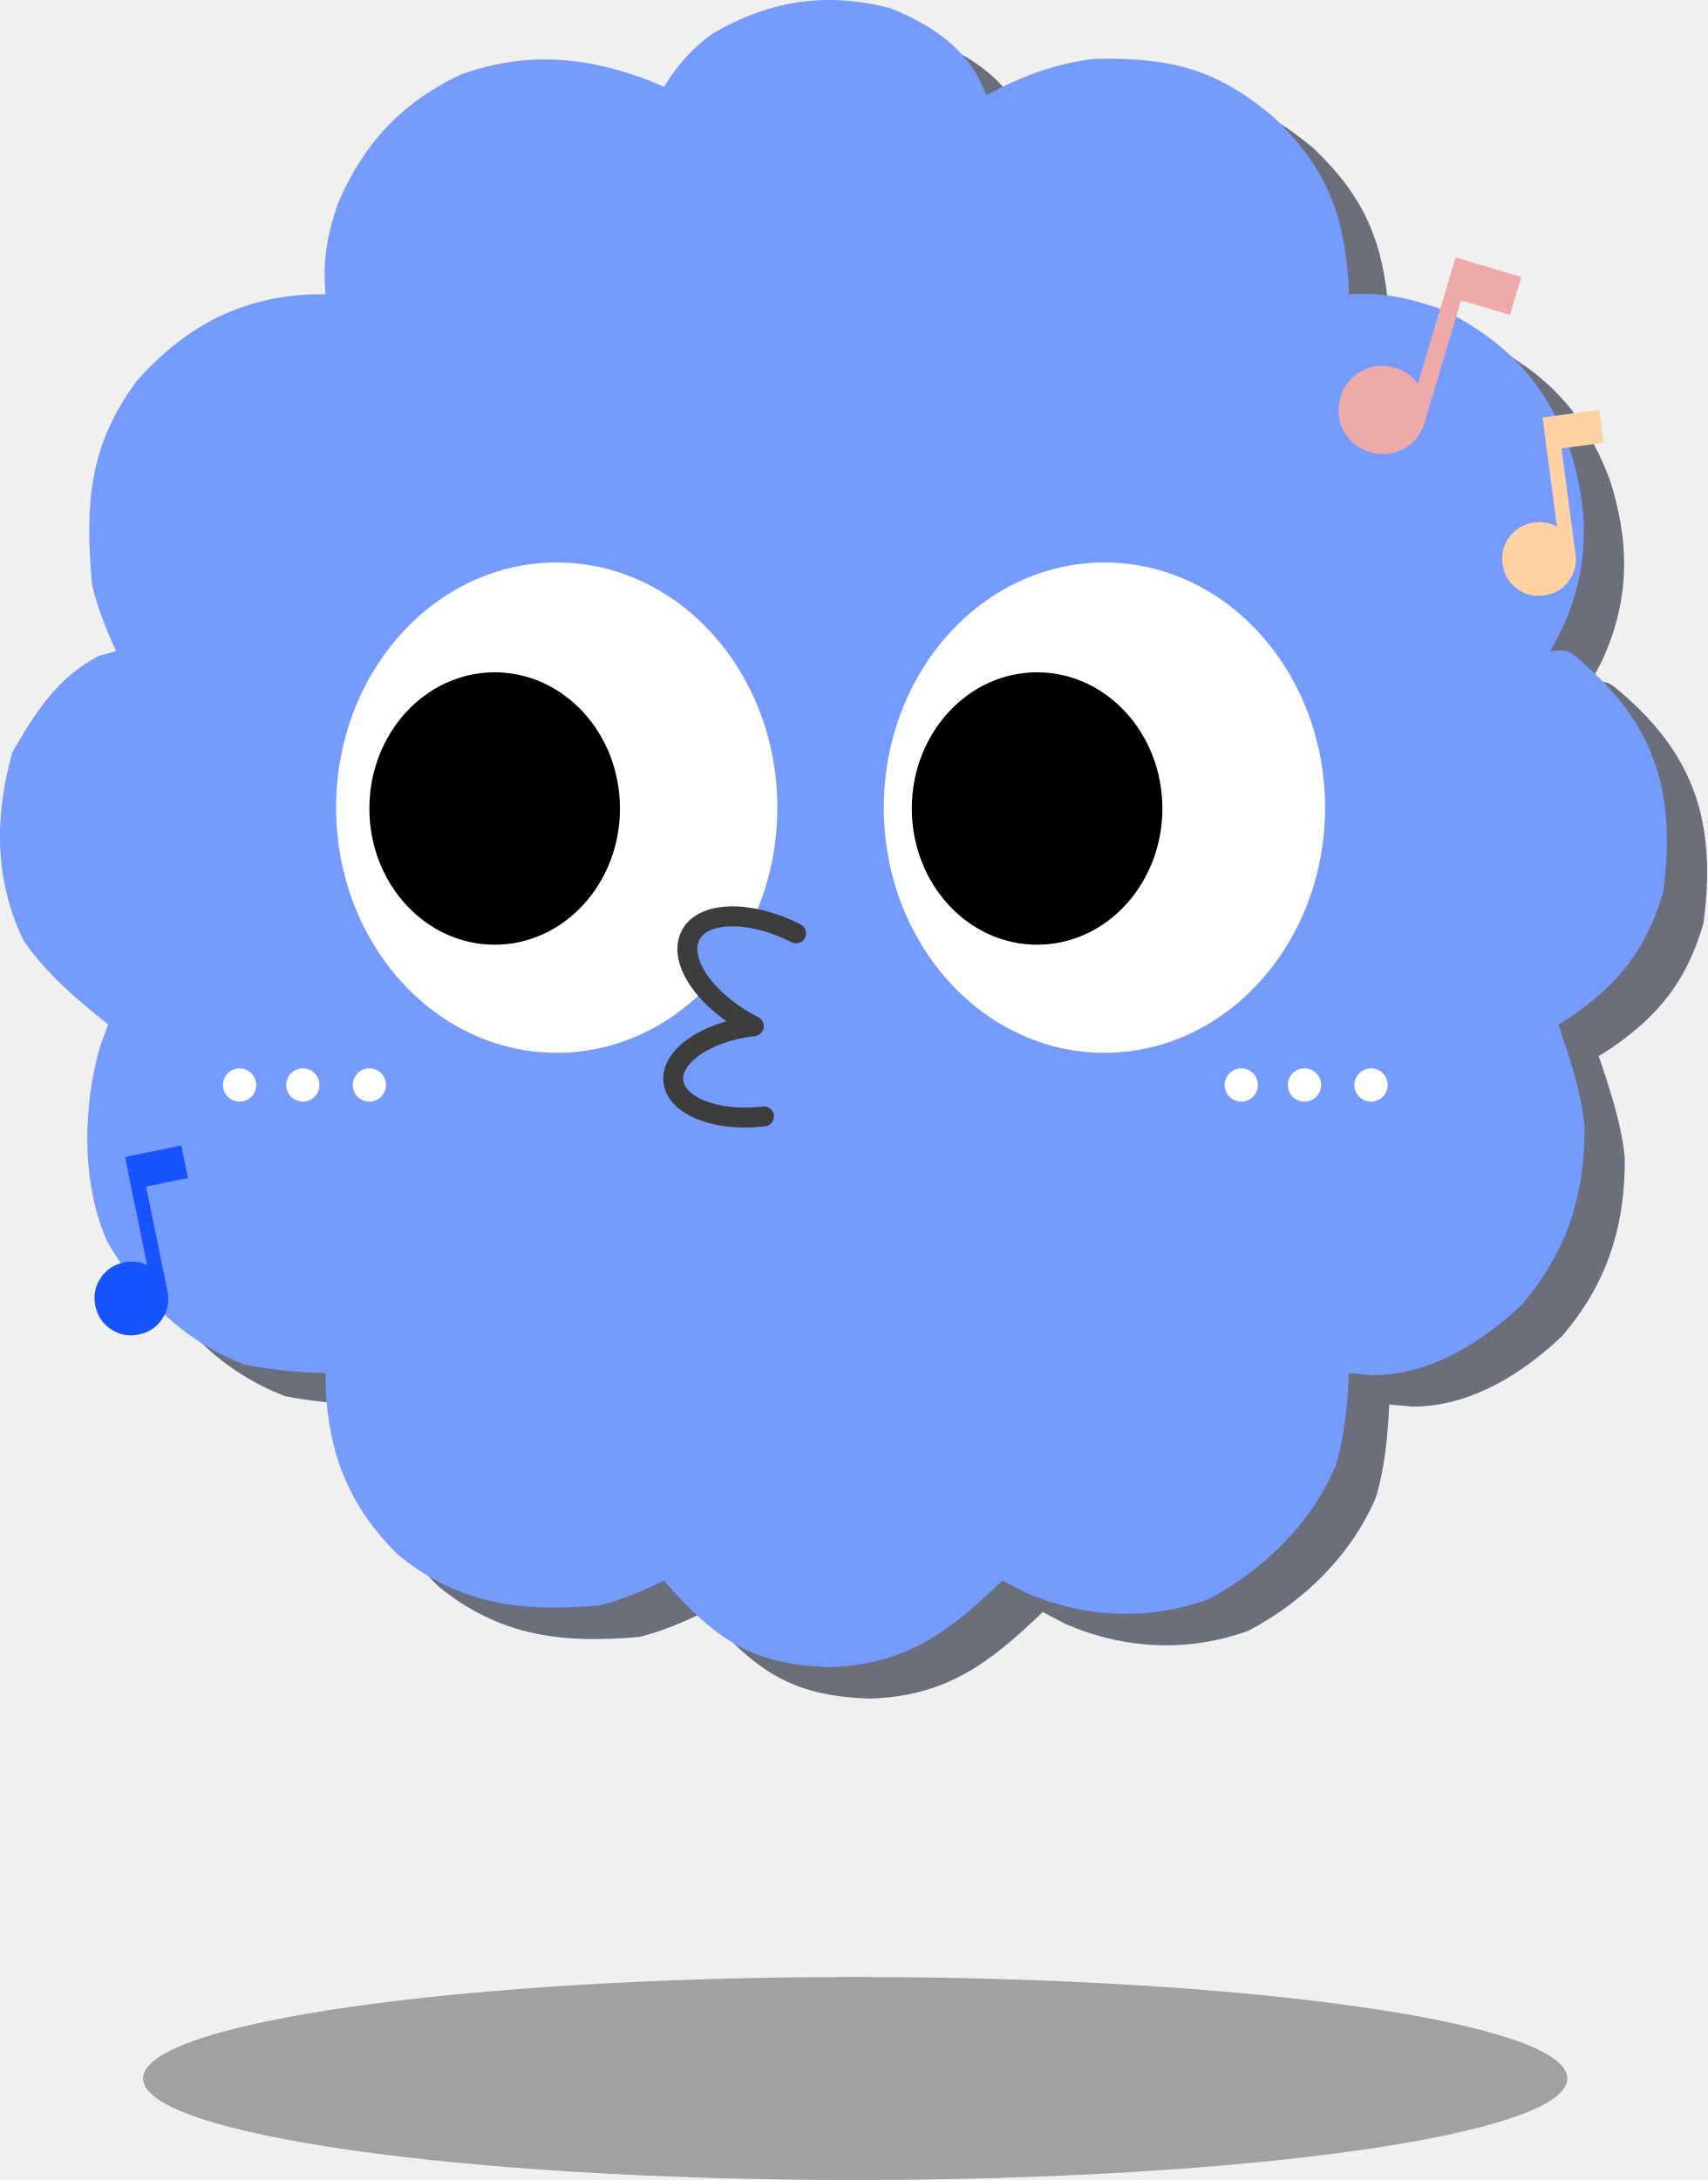
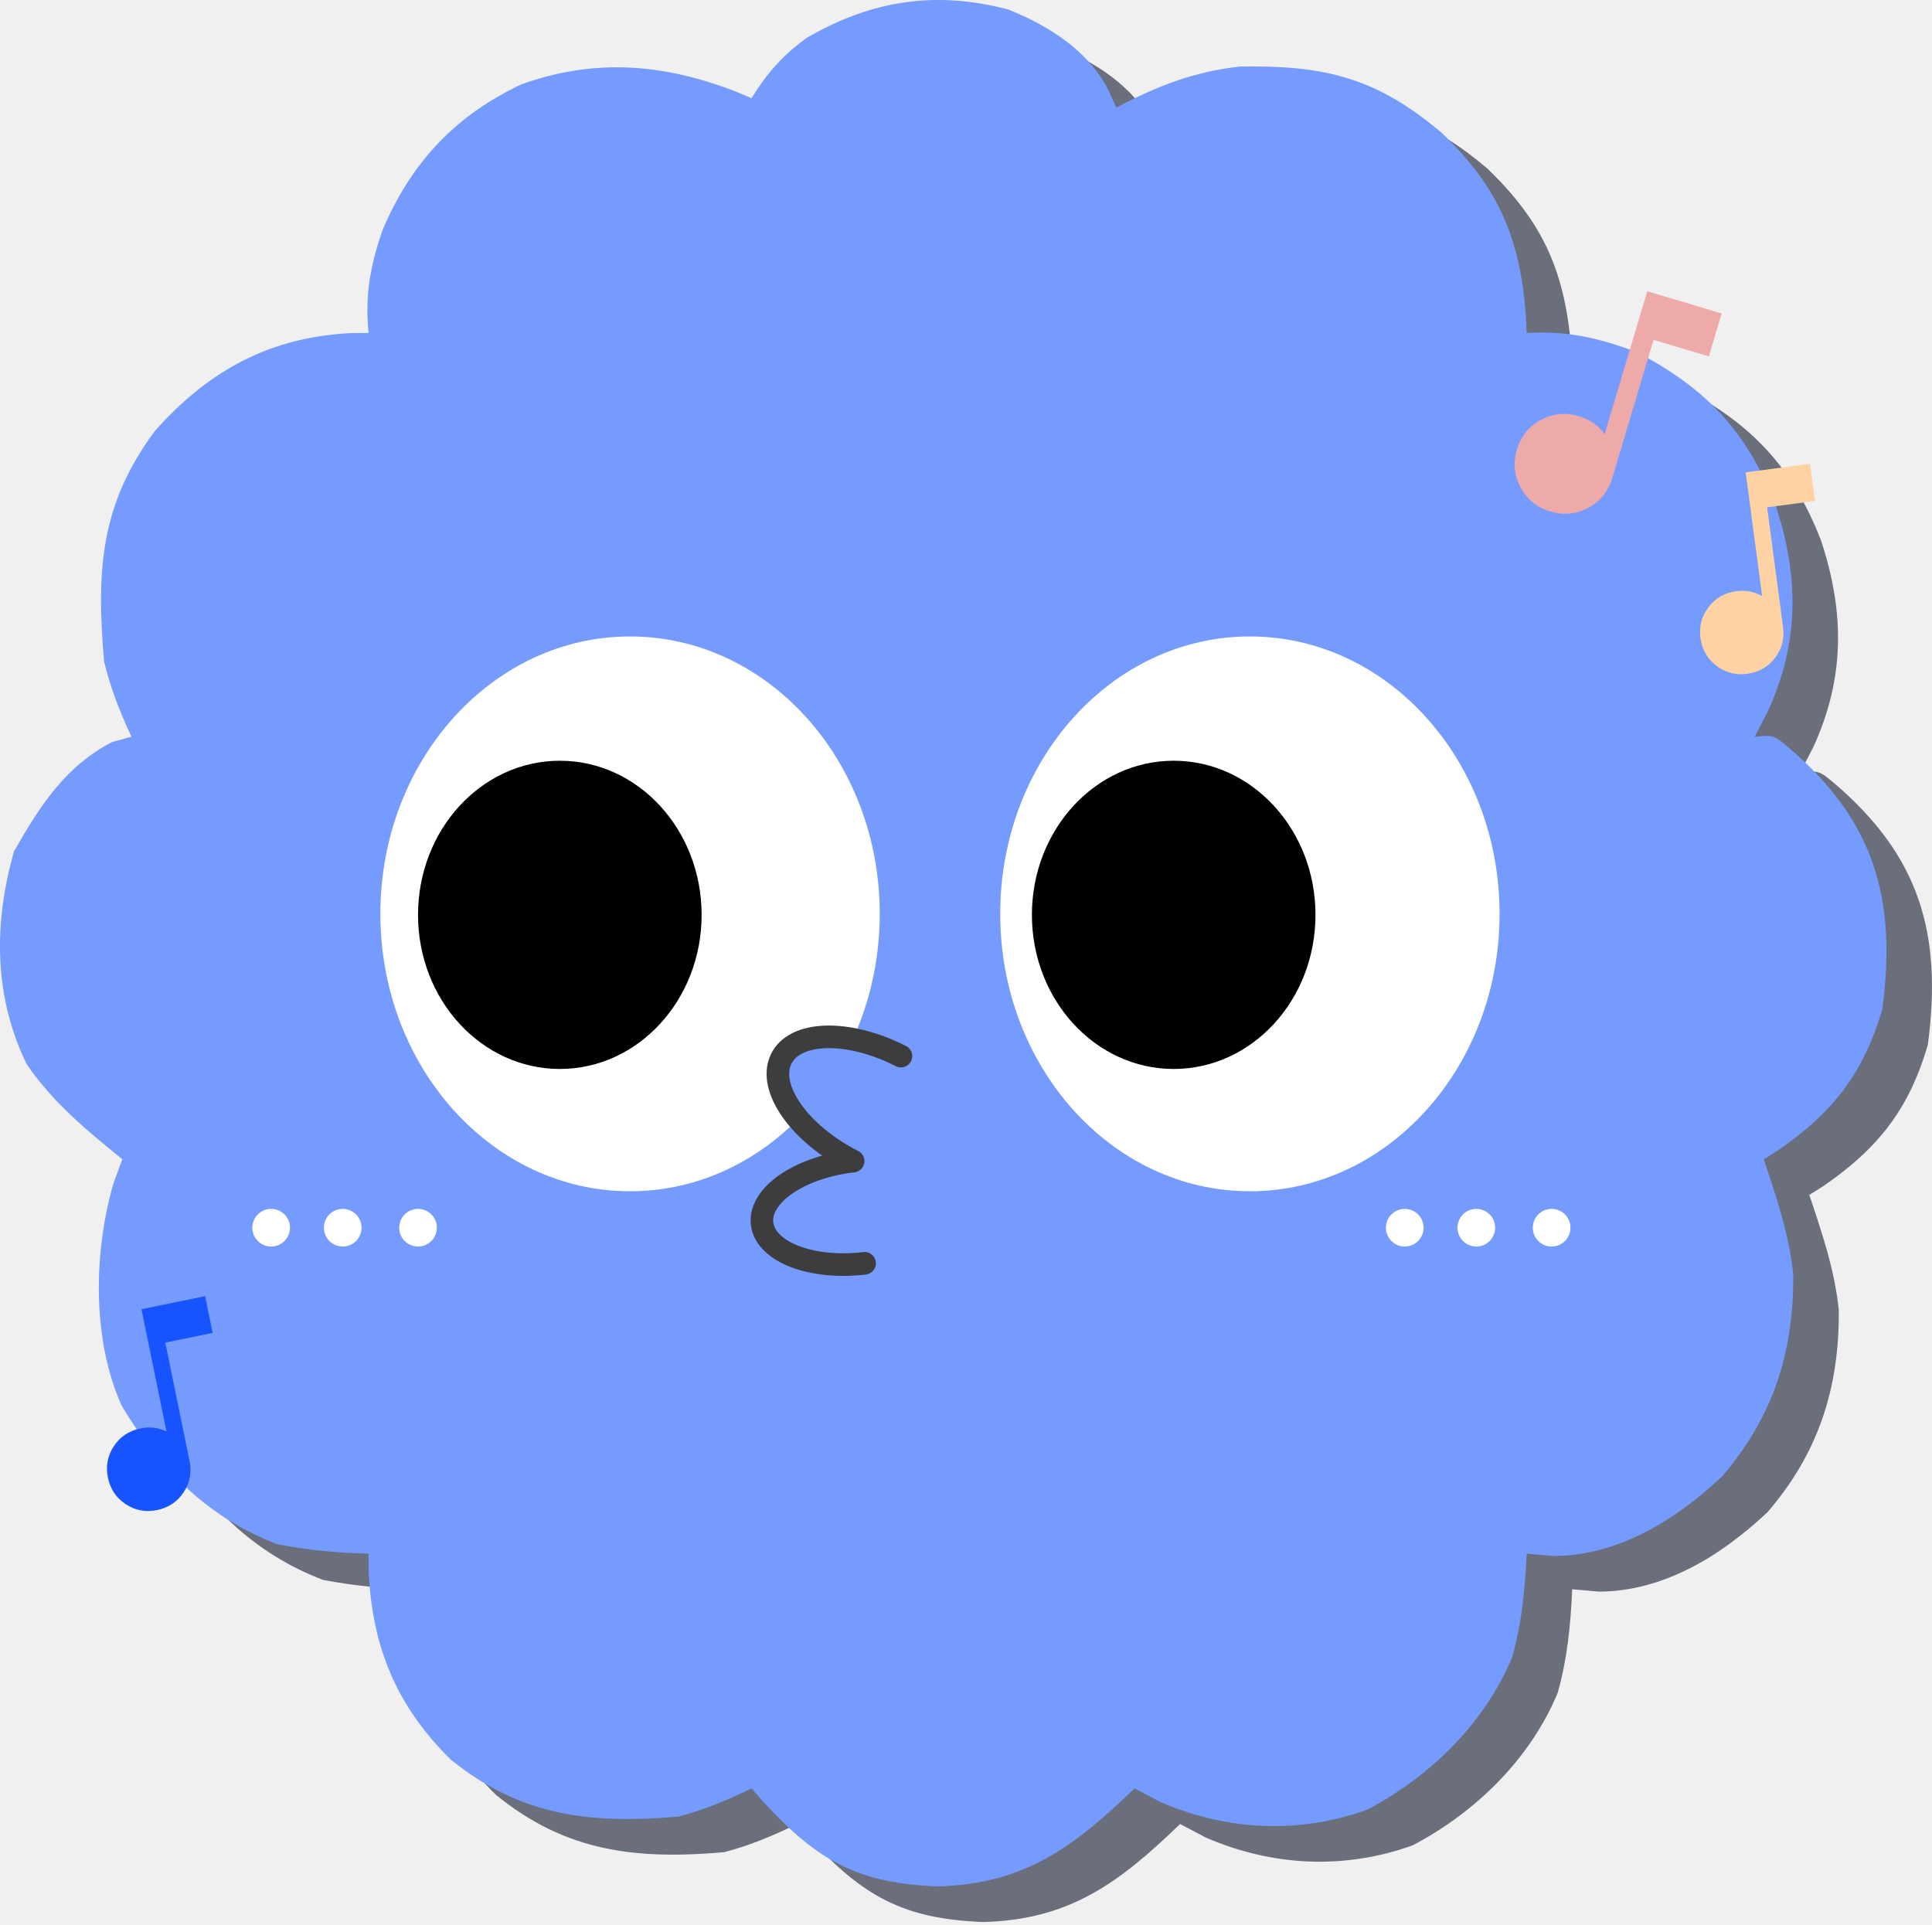
- <svg xmlns="http://www.w3.org/2000/svg" width="513" height="655" viewBox="0 0 513 655" fill="none">
-   <path d="M487.211 208.121C483.05 204.627 483.051 204.626 478 205.09C479.148 202.878 480.298 200.669 481.482 198.39C489.888 180.038 489.816 162.696 483.598 143.693C475.989 123.929 464.97 112.454 446.524 102.866C436.521 99.2 428.079 97.216 417.468 97.878C417.406 96.49 417.344 95.101 417.28 93.671C415.76 72.621 409.995 59.233 394.919 44.74C377.536 29.997 363.628 26.723 341.28 27.142C329.229 28.444 319.219 32.347 308.51 38.039C307.475 35.73 307.475 35.73 306.419 33.374C300.897 22.725 290.541 16.307 279.793 11.976C260.548 6.913 243.514 9.535 226.356 19.476C220.091 23.98 215.718 28.893 211.655 35.547C210.392 35.007 209.128 34.466 207.825 33.91C188.552 26.402 170.372 24.805 150.67 31.806C133.14 40.014 121.204 52.574 113.596 70.763C110.427 80.038 108.951 87.969 109.964 97.878C107.762 97.888 107.761 97.888 105.517 97.897C84.081 98.916 67.715 107.571 53.215 123.903C38.734 143.418 37.637 160.895 39.745 185.144C41.542 192.452 43.827 198.262 47.009 205.09C45.312 205.553 43.615 206.017 41.865 206.493C29.514 212.853 22.722 223.421 15.834 235.479C10.37 254.546 10.415 274.093 19.194 292.074C26.089 302.155 35.224 309.726 44.589 317.289C43.413 320.461 43.412 320.461 42.213 323.697C36.954 341.915 36.492 365.032 44.352 382.611C54.436 399.647 67.413 412.51 85.749 419.514C93.835 421.072 101.745 421.815 109.964 422.008C109.969 423.519 109.977 425.029 109.983 426.586C110.89 446.83 117.359 462.409 131.669 476.588C150.358 491.806 168.954 493.834 192.287 491.821C199.324 489.951 205.049 487.541 211.655 484.339C212.683 485.513 213.712 486.686 214.77 487.896C229.238 503.711 240.073 509.564 261.144 510.364C283.997 509.744 297.092 500.036 313.35 484.339C315.598 485.523 317.845 486.705 320.16 487.925C337.854 495.602 356.982 496.523 375.122 489.998C391.61 481.336 406.216 467.249 413.581 449.59C416.165 440.526 417.045 431.419 417.468 422.008C419.815 422.214 422.161 422.42 424.579 422.631C441.694 422.561 457.005 413.15 469.355 401.497C482.816 385.843 488.407 368.658 488.253 347.88C487.19 337.283 483.775 327.323 480.42 317.289C481.678 316.498 482.938 315.708 484.234 314.892C498.594 304.999 506.924 294.582 511.899 277.396C515.856 247.683 509.488 227.207 487.211 208.121Z" fill="#6B6F7C" />
-   <path d="M475.115 198.66C470.954 195.166 470.955 195.166 465.904 195.629C467.053 193.417 468.202 191.208 469.386 188.929C477.792 170.577 477.721 153.235 471.502 134.232C463.894 114.468 452.875 102.993 434.428 93.405C424.425 89.739 415.983 87.755 405.373 88.417C405.31 87.029 405.248 85.641 405.184 84.21C403.665 63.16 397.899 49.772 382.823 35.279C365.44 20.537 351.532 17.262 329.185 17.681C317.134 18.983 307.123 22.886 296.414 28.578C295.379 26.269 295.379 26.269 294.323 23.913C288.802 13.264 278.445 6.846 267.697 2.515C248.452 -2.548 231.419 0.074 214.26 10.015C207.996 14.519 203.623 19.432 199.56 26.086C198.296 25.546 197.033 25.005 195.73 24.449C176.456 16.941 158.276 15.344 138.574 22.345C121.044 30.552 109.109 43.113 101.5 61.302C98.331 70.578 96.855 78.508 97.868 88.417C95.667 88.427 95.665 88.427 93.421 88.437C71.985 89.455 55.619 98.11 41.119 114.442C26.639 133.957 25.541 151.434 27.649 175.683C29.447 182.991 31.731 188.801 34.913 195.629C33.216 196.092 31.519 196.556 29.769 197.032C17.419 203.392 10.626 213.96 3.738 226.018C-1.726 245.085 -1.681 264.632 7.098 282.613C13.993 292.694 23.128 300.265 32.493 307.828C31.318 311 31.316 311 30.118 314.236C24.858 332.454 24.396 355.571 32.257 373.15C42.34 390.186 55.318 403.049 73.653 410.053C81.74 411.611 89.649 412.354 97.868 412.547C97.873 414.058 97.881 415.568 97.888 417.125C98.794 437.369 105.264 452.948 119.574 467.127C138.263 482.346 156.859 484.373 180.192 482.36C187.229 480.49 192.953 478.08 199.56 474.878C200.588 476.052 201.616 477.226 202.674 478.435C217.143 494.25 227.978 500.103 249.048 500.903C271.902 500.283 284.996 490.575 301.254 474.878C303.502 476.062 305.75 477.244 308.064 478.464C325.758 486.141 344.886 487.062 363.026 480.537C379.514 471.875 394.12 457.788 401.485 440.129C404.069 431.065 404.949 421.958 405.373 412.547C407.72 412.753 410.065 412.959 412.483 413.17C429.598 413.1 444.909 403.689 457.259 392.036C470.72 376.382 476.312 359.197 476.157 338.42C475.095 327.822 471.679 317.862 468.324 307.828C469.582 307.037 470.843 306.247 472.139 305.431C486.498 295.538 494.828 285.122 499.803 267.935C503.761 238.222 497.392 217.746 475.115 198.66Z" fill="#769BFF" />
+ <svg xmlns="http://www.w3.org/2000/svg" width="513" height="511" viewBox="0 0 513 511" fill="none">
+   <path d="M487.211 208.121C483.05 204.627 483.051 204.626 478 205.09C479.148 202.878 480.298 200.669 481.482 198.39C489.888 180.038 489.816 162.696 483.598 143.693C475.989 123.929 464.97 112.454 446.524 102.866C436.521 99.2 428.079 97.216 417.468 97.878C417.406 96.49 417.344 95.101 417.28 93.671C415.76 72.621 409.995 59.233 394.919 44.74C377.536 29.997 363.628 26.723 341.28 27.142C329.229 28.444 319.219 32.347 308.51 38.039C307.475 35.73 307.475 35.73 306.419 33.374C300.897 22.725 290.541 16.307 279.793 11.976C260.548 6.913 243.514 9.535 226.356 19.476C220.091 23.98 215.718 28.893 211.655 35.547C210.392 35.007 209.128 34.466 207.825 33.91C188.552 26.402 170.372 24.805 150.67 31.806C133.14 40.014 121.204 52.574 113.596 70.763C110.427 80.038 108.951 87.969 109.964 97.878C107.762 97.888 107.761 97.888 105.517 97.897C84.081 98.916 67.715 107.571 53.215 123.903C38.734 143.418 37.637 160.895 39.745 185.144C41.542 192.452 43.827 198.262 47.009 205.09C45.312 205.553 43.615 206.017 41.865 206.493C29.514 212.853 22.722 223.421 15.834 235.479C10.37 254.546 10.415 274.093 19.194 292.074C26.089 302.155 35.224 309.726 44.589 317.289C43.413 320.461 43.412 320.461 42.213 323.697C36.954 341.915 36.492 365.032 44.352 382.611C54.436 399.647 67.413 412.51 85.749 419.514C93.835 421.072 101.745 421.815 109.964 422.008C109.969 423.519 109.977 425.029 109.983 426.586C110.89 446.83 117.359 462.409 131.669 476.588C150.358 491.806 168.954 493.834 192.287 491.821C199.324 489.951 205.049 487.541 211.655 484.339C212.684 485.513 213.712 486.686 214.77 487.896C229.238 503.711 240.073 509.564 261.144 510.364C283.997 509.744 297.092 500.036 313.35 484.339C315.598 485.523 317.845 486.705 320.16 487.925C337.854 495.602 356.982 496.523 375.122 489.998C391.61 481.336 406.216 467.249 413.581 449.59C416.165 440.526 417.045 431.419 417.468 422.008C419.815 422.214 422.161 422.42 424.579 422.631C441.694 422.561 457.005 413.15 469.355 401.497C482.816 385.843 488.407 368.658 488.253 347.88C487.19 337.283 483.775 327.323 480.42 317.289C481.678 316.498 482.938 315.708 484.234 314.892C498.594 304.999 506.924 294.582 511.899 277.396C515.856 247.683 509.488 227.207 487.211 208.121Z" fill="#6B6F7C" />
+   <path d="M475.115 198.66C470.954 195.166 470.955 195.166 465.904 195.629C467.053 193.417 468.202 191.208 469.386 188.929C477.792 170.577 477.721 153.235 471.502 134.232C463.894 114.468 452.875 102.993 434.428 93.405C424.425 89.739 415.983 87.755 405.373 88.417C405.31 87.029 405.248 85.641 405.184 84.21C403.665 63.16 397.899 49.772 382.823 35.279C365.44 20.537 351.532 17.262 329.185 17.681C317.134 18.983 307.123 22.886 296.414 28.578C295.379 26.269 295.379 26.269 294.323 23.913C288.802 13.264 278.445 6.846 267.697 2.515C248.452 -2.548 231.419 0.074 214.26 10.015C207.996 14.519 203.623 19.432 199.56 26.086C198.296 25.546 197.033 25.005 195.73 24.449C176.456 16.941 158.276 15.344 138.574 22.345C121.044 30.552 109.109 43.113 101.5 61.302C98.331 70.578 96.855 78.508 97.868 88.417C95.667 88.427 95.665 88.427 93.421 88.437C71.985 89.455 55.619 98.11 41.119 114.442C26.639 133.957 25.541 151.434 27.649 175.683C29.447 182.991 31.731 188.801 34.913 195.629C33.216 196.092 31.519 196.556 29.769 197.032C17.419 203.392 10.626 213.96 3.738 226.018C-1.726 245.085 -1.681 264.632 7.098 282.613C13.993 292.694 23.128 300.265 32.493 307.828C31.318 311 31.316 311 30.118 314.236C24.858 332.454 24.396 355.571 32.257 373.15C42.34 390.186 55.318 403.049 73.653 410.053C81.74 411.611 89.649 412.354 97.868 412.547C97.873 414.058 97.881 415.568 97.888 417.125C98.794 437.369 105.264 452.948 119.574 467.127C138.263 482.346 156.859 484.373 180.191 482.36C187.229 480.49 192.953 478.08 199.56 474.878C200.588 476.052 201.616 477.226 202.674 478.435C217.143 494.25 227.978 500.103 249.048 500.903C271.902 500.283 284.996 490.575 301.255 474.878C303.502 476.062 305.75 477.244 308.064 478.464C325.758 486.141 344.886 487.062 363.026 480.537C379.514 471.875 394.12 457.788 401.485 440.129C404.069 431.065 404.949 421.958 405.373 412.547C407.72 412.753 410.065 412.959 412.483 413.17C429.598 413.1 444.909 403.689 457.259 392.036C470.72 376.382 476.312 359.197 476.157 338.42C475.095 327.822 471.679 317.862 468.324 307.828C469.582 307.037 470.843 306.247 472.139 305.431C486.498 295.538 494.828 285.122 499.803 267.935C503.761 238.222 497.392 217.746 475.115 198.66Z" fill="#769BFF" />
  <path d="M167.296 316.324C203.91 316.324 233.592 283.345 233.592 242.662C233.592 201.98 203.91 169 167.296 169C130.682 169 101 201.98 101 242.662C101 283.345 130.682 316.324 167.296 316.324Z" fill="white" />
  <path d="M331.882 316.324C368.496 316.324 398.178 283.345 398.178 242.662C398.178 201.98 368.496 169 331.882 169C295.268 169 265.586 201.98 265.586 242.662C265.586 283.345 295.268 316.324 331.882 316.324Z" fill="white" />
  <path d="M148.65 283.847C169.443 283.847 186.299 265.525 186.299 242.923C186.299 220.322 169.443 202 148.65 202C127.856 202 111 220.322 111 242.923C111 265.525 127.856 283.847 148.65 283.847Z" fill="black" />
  <path d="M311.65 283.847C332.443 283.847 349.299 265.525 349.299 242.923C349.299 220.322 332.443 202 311.65 202C290.856 202 274 220.322 274 242.923C274 265.525 290.856 283.847 311.65 283.847Z" fill="black" />
  <path d="M373 331C375.761 331 378 328.761 378 326C378 323.239 375.761 321 373 321C370.239 321 368 323.239 368 326C368 328.761 370.239 331 373 331Z" fill="white" />
  <path d="M392 331C394.761 331 397 328.761 397 326C397 323.239 394.761 321 392 321C389.239 321 387 323.239 387 326C387 328.761 389.239 331 392 331Z" fill="white" />
  <path d="M412 331C414.761 331 417 328.761 417 326C417 323.239 414.761 321 412 321C409.239 321 407 323.239 407 326C407 328.761 409.239 331 412 331Z" fill="white" />
  <path d="M72 331C74.761 331 77 328.761 77 326C77 323.239 74.761 321 72 321C69.239 321 67 323.239 67 326C67 328.761 69.239 331 72 331Z" fill="white" />
  <path d="M91 331C93.761 331 96 328.761 96 326C96 323.239 93.761 321 91 321C88.239 321 86 323.239 86 326C86 328.761 88.239 331 91 331Z" fill="white" />
  <path d="M111 331C113.761 331 116 328.761 116 326C116 323.239 113.761 321 111 321C108.239 321 106 323.239 106 326C106 328.761 108.239 331 111 331Z" fill="white" />
-   <mask id="mask0_1560_1261" style="mask-type:alpha" maskUnits="userSpaceOnUse" x="375" y="55" width="106" height="106">
+   <mask id="mask0_1582_1115" style="mask-type:alpha" maskUnits="userSpaceOnUse" x="375" y="55" width="106" height="106">
    <rect x="399.892" y="55.707" width="84.519" height="84.519" transform="rotate(16.626 399.892 55.707)" fill="#D9D9D9" />
  </mask>
-   <g mask="url(#mask0_1560_1261)">
+   <g mask="url(#mask0_1582_1115)">
    <path d="M411.669 135.819C408.126 134.761 405.496 132.643 403.781 129.466C402.065 126.289 401.736 122.929 402.794 119.386C403.852 115.843 405.969 113.214 409.146 111.498C412.323 109.782 415.683 109.453 419.226 110.511C420.801 110.981 422.154 111.63 423.285 112.458C424.416 113.286 425.342 114.236 426.063 115.309L437.399 77.347L457.139 83.241L453.738 94.63L439.06 90.247L428.102 126.943C427.044 130.487 424.926 133.116 421.749 134.832C418.572 136.548 415.212 136.877 411.669 135.819Z" fill="#EEA9A9" />
  </g>
-   <mask id="mask1_1560_1261" style="mask-type:alpha" maskUnits="userSpaceOnUse" x="427" y="112" width="80" height="80">
+   <mask id="mask1_1582_1115" style="mask-type:alpha" maskUnits="userSpaceOnUse" x="427" y="112" width="80" height="80">
    <rect x="427.45" y="121.773" width="70.773" height="70.773" transform="rotate(-7.57358 427.45 121.773)" fill="#D9D9D9" />
  </mask>
-   <g mask="url(#mask1_1560_1261)">
+   <g mask="url(#mask1_1582_1115)">
    <path d="M463.944 178.917C460.875 179.325 458.14 178.61 455.738 176.773C453.337 174.935 451.933 172.482 451.525 169.413C451.117 166.343 451.831 163.608 453.669 161.207C455.506 158.806 457.96 157.401 461.029 156.993C462.393 156.812 463.649 156.843 464.797 157.087C465.945 157.331 466.979 157.739 467.898 158.311L463.525 125.426L480.626 123.152L481.937 133.018L469.222 134.708L473.448 166.498C473.856 169.567 473.142 172.302 471.304 174.703C469.467 177.104 467.013 178.509 463.944 178.917Z" fill="#FFD2A4" />
  </g>
-   <mask id="mask2_1560_1261" style="mask-type:alpha" maskUnits="userSpaceOnUse" x="1" y="332" width="84" height="84">
+   <mask id="mask2_1582_1115" style="mask-type:alpha" maskUnits="userSpaceOnUse" x="1" y="332" width="84" height="84">
    <rect x="1.323" y="346.512" width="70.773" height="70.773" transform="rotate(-11.5654 1.32324 346.512)" fill="#D9D9D9" />
  </mask>
-   <g mask="url(#mask2_1560_1261)">
+   <g mask="url(#mask2_1582_1115)">
    <path d="M41.706 400.972C38.672 401.593 35.894 401.071 33.371 399.405C30.848 397.739 29.276 395.389 28.655 392.356C28.034 389.322 28.557 386.544 30.223 384.021C31.889 381.498 34.239 379.926 37.272 379.305C38.62 379.029 39.875 378.973 41.038 379.136C42.2 379.3 43.259 379.635 44.216 380.141L37.565 347.64L54.465 344.182L56.46 353.932L43.893 356.504L50.323 387.922C50.944 390.955 50.421 393.733 48.755 396.257C47.089 398.78 44.739 400.352 41.706 400.972Z" fill="#1754FF" />
  </g>
-   <ellipse cx="257" cy="624.5" rx="214" ry="30.5" fill="#A1A1A1" />
  <path d="M220.497 306.186C231.363 310.922 242.96 308.361 246.401 300.467C249.841 292.572 243.822 282.334 232.956 277.598C222.09 272.862 210.492 275.423 207.052 283.317C203.611 291.212 209.631 301.451 220.497 306.186Z" fill="#769BFF" />
  <path d="M226.527 308.309C212.421 301.135 203.827 289.078 207.333 281.38C210.839 273.682 225.116 273.258 239.222 280.432" stroke="#3D3D3D" stroke-width="6" stroke-linecap="round" />
  <path d="M229.568 335.441C215.499 337.141 203.32 332.459 202.365 324.984C201.411 317.509 212.042 310.071 226.111 308.371" stroke="#3D3D3D" stroke-width="6" stroke-linecap="round" />
</svg>
